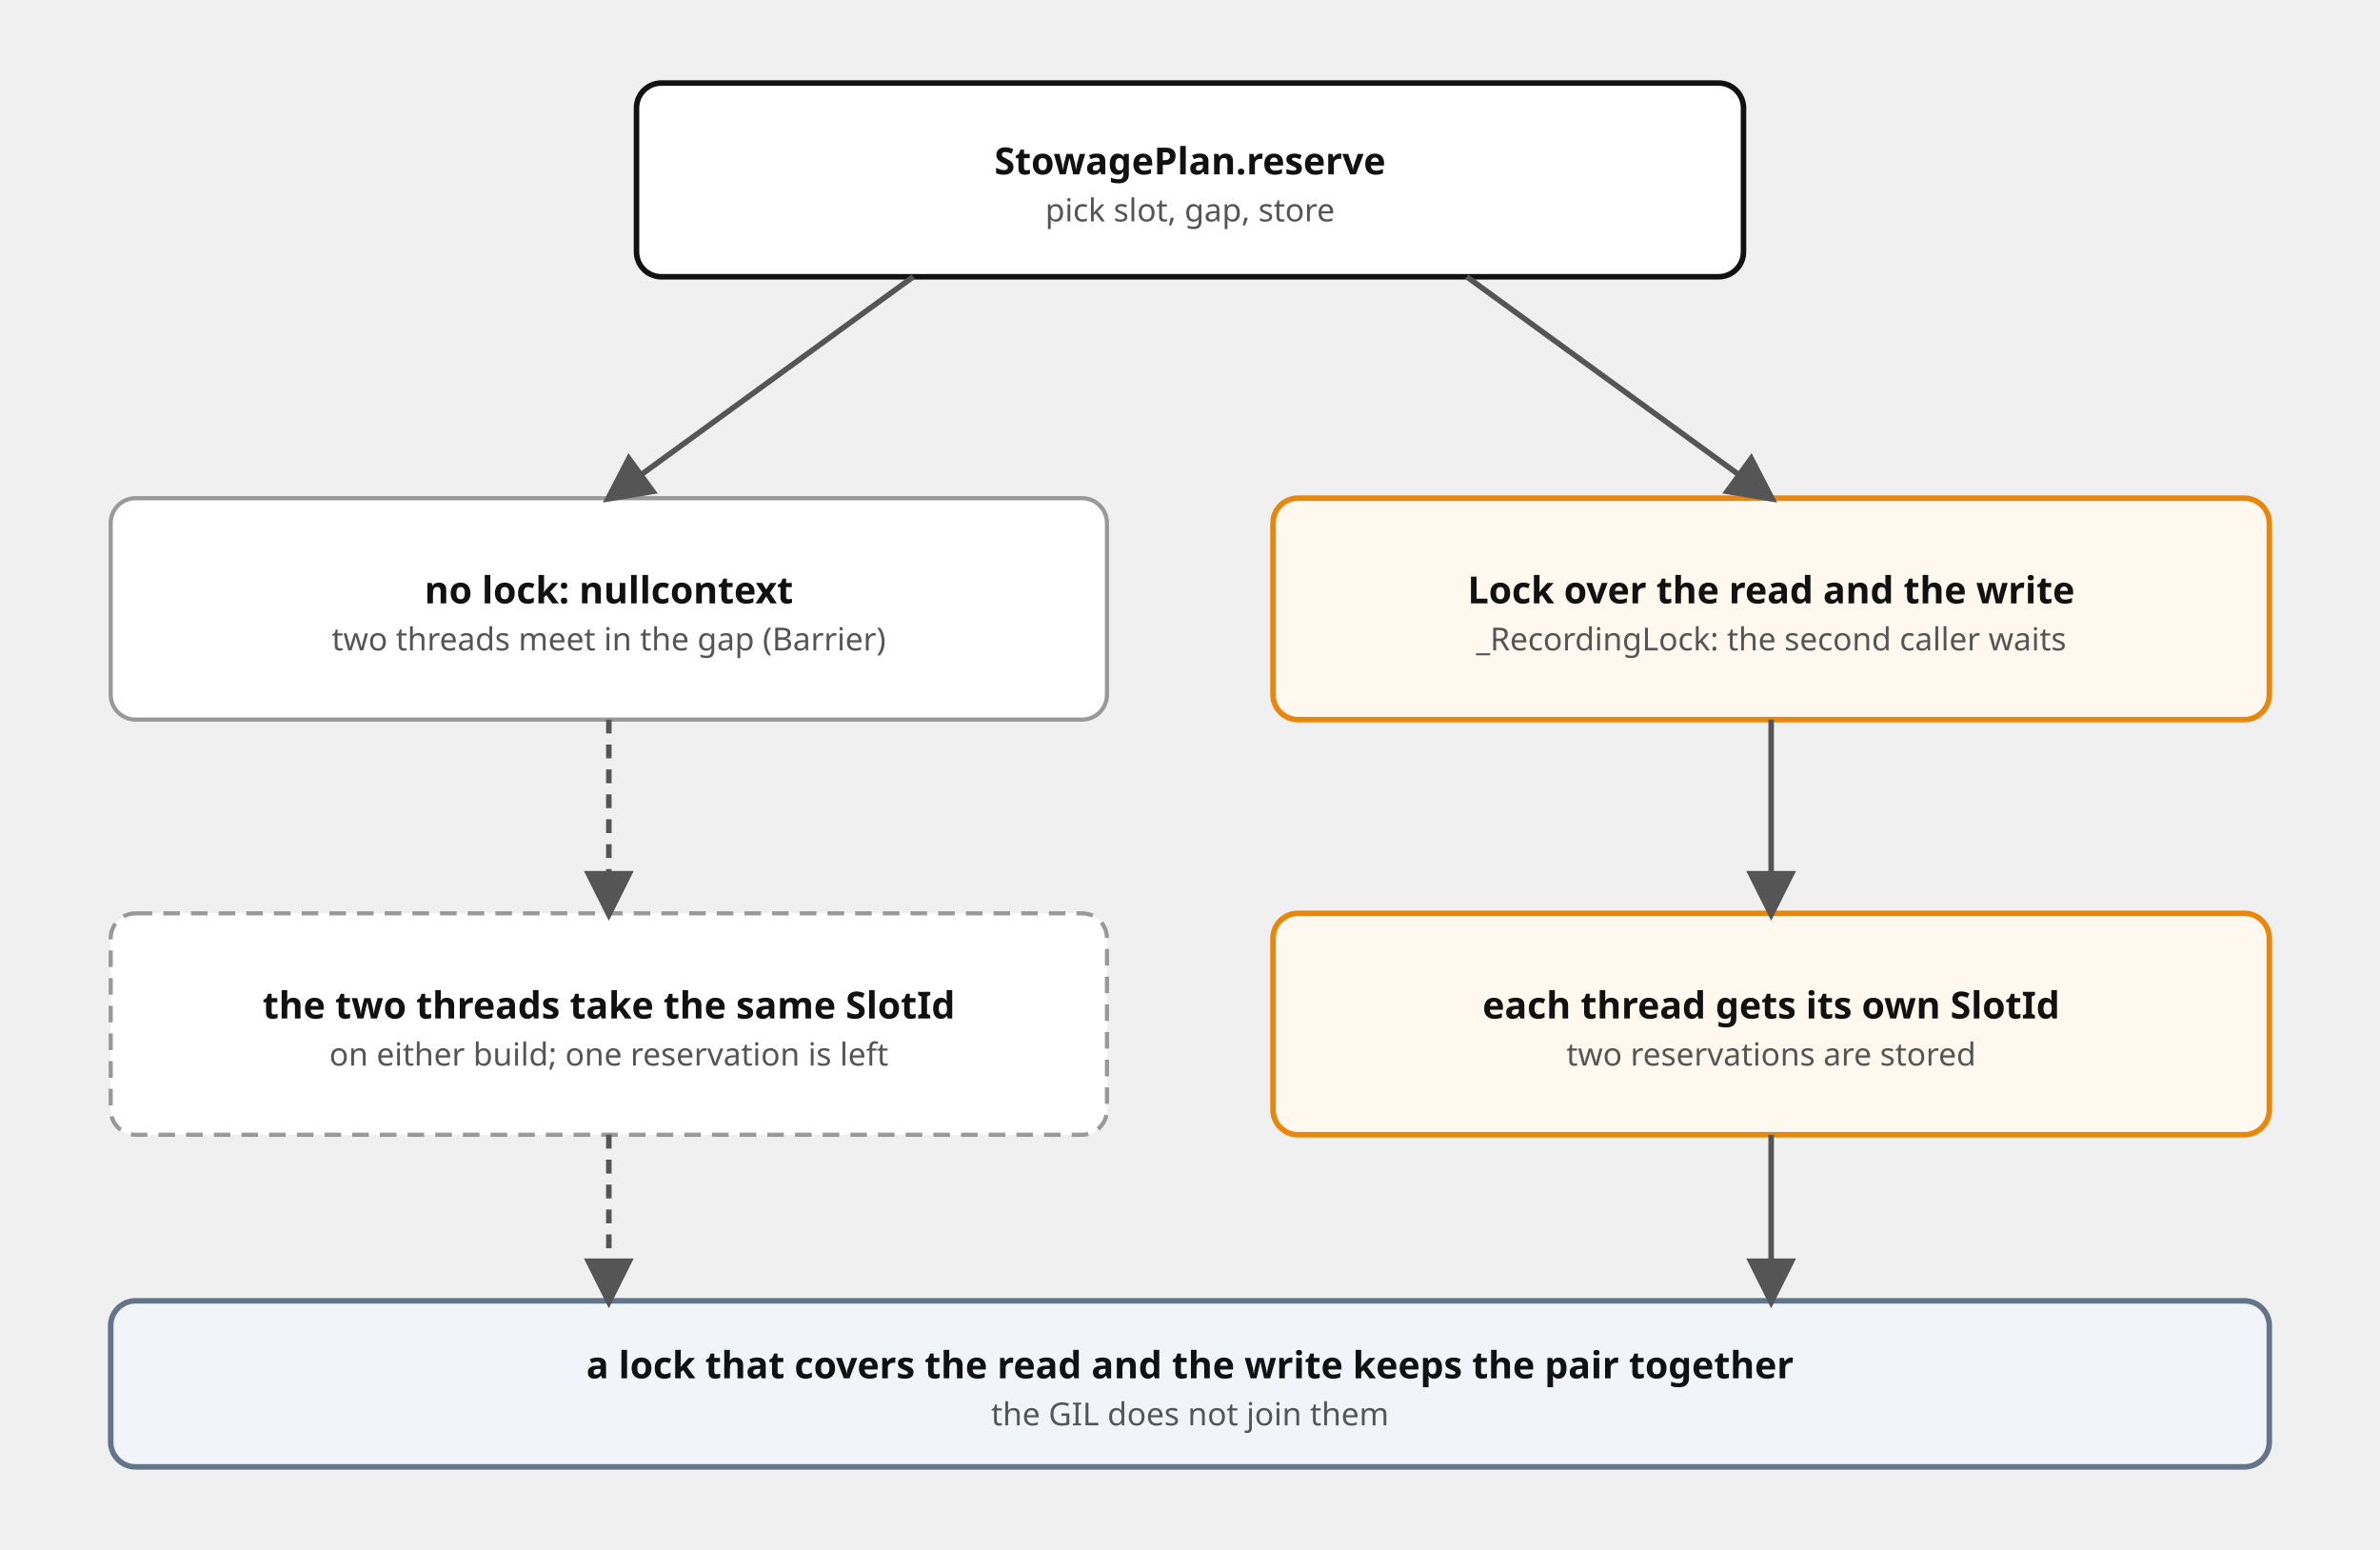
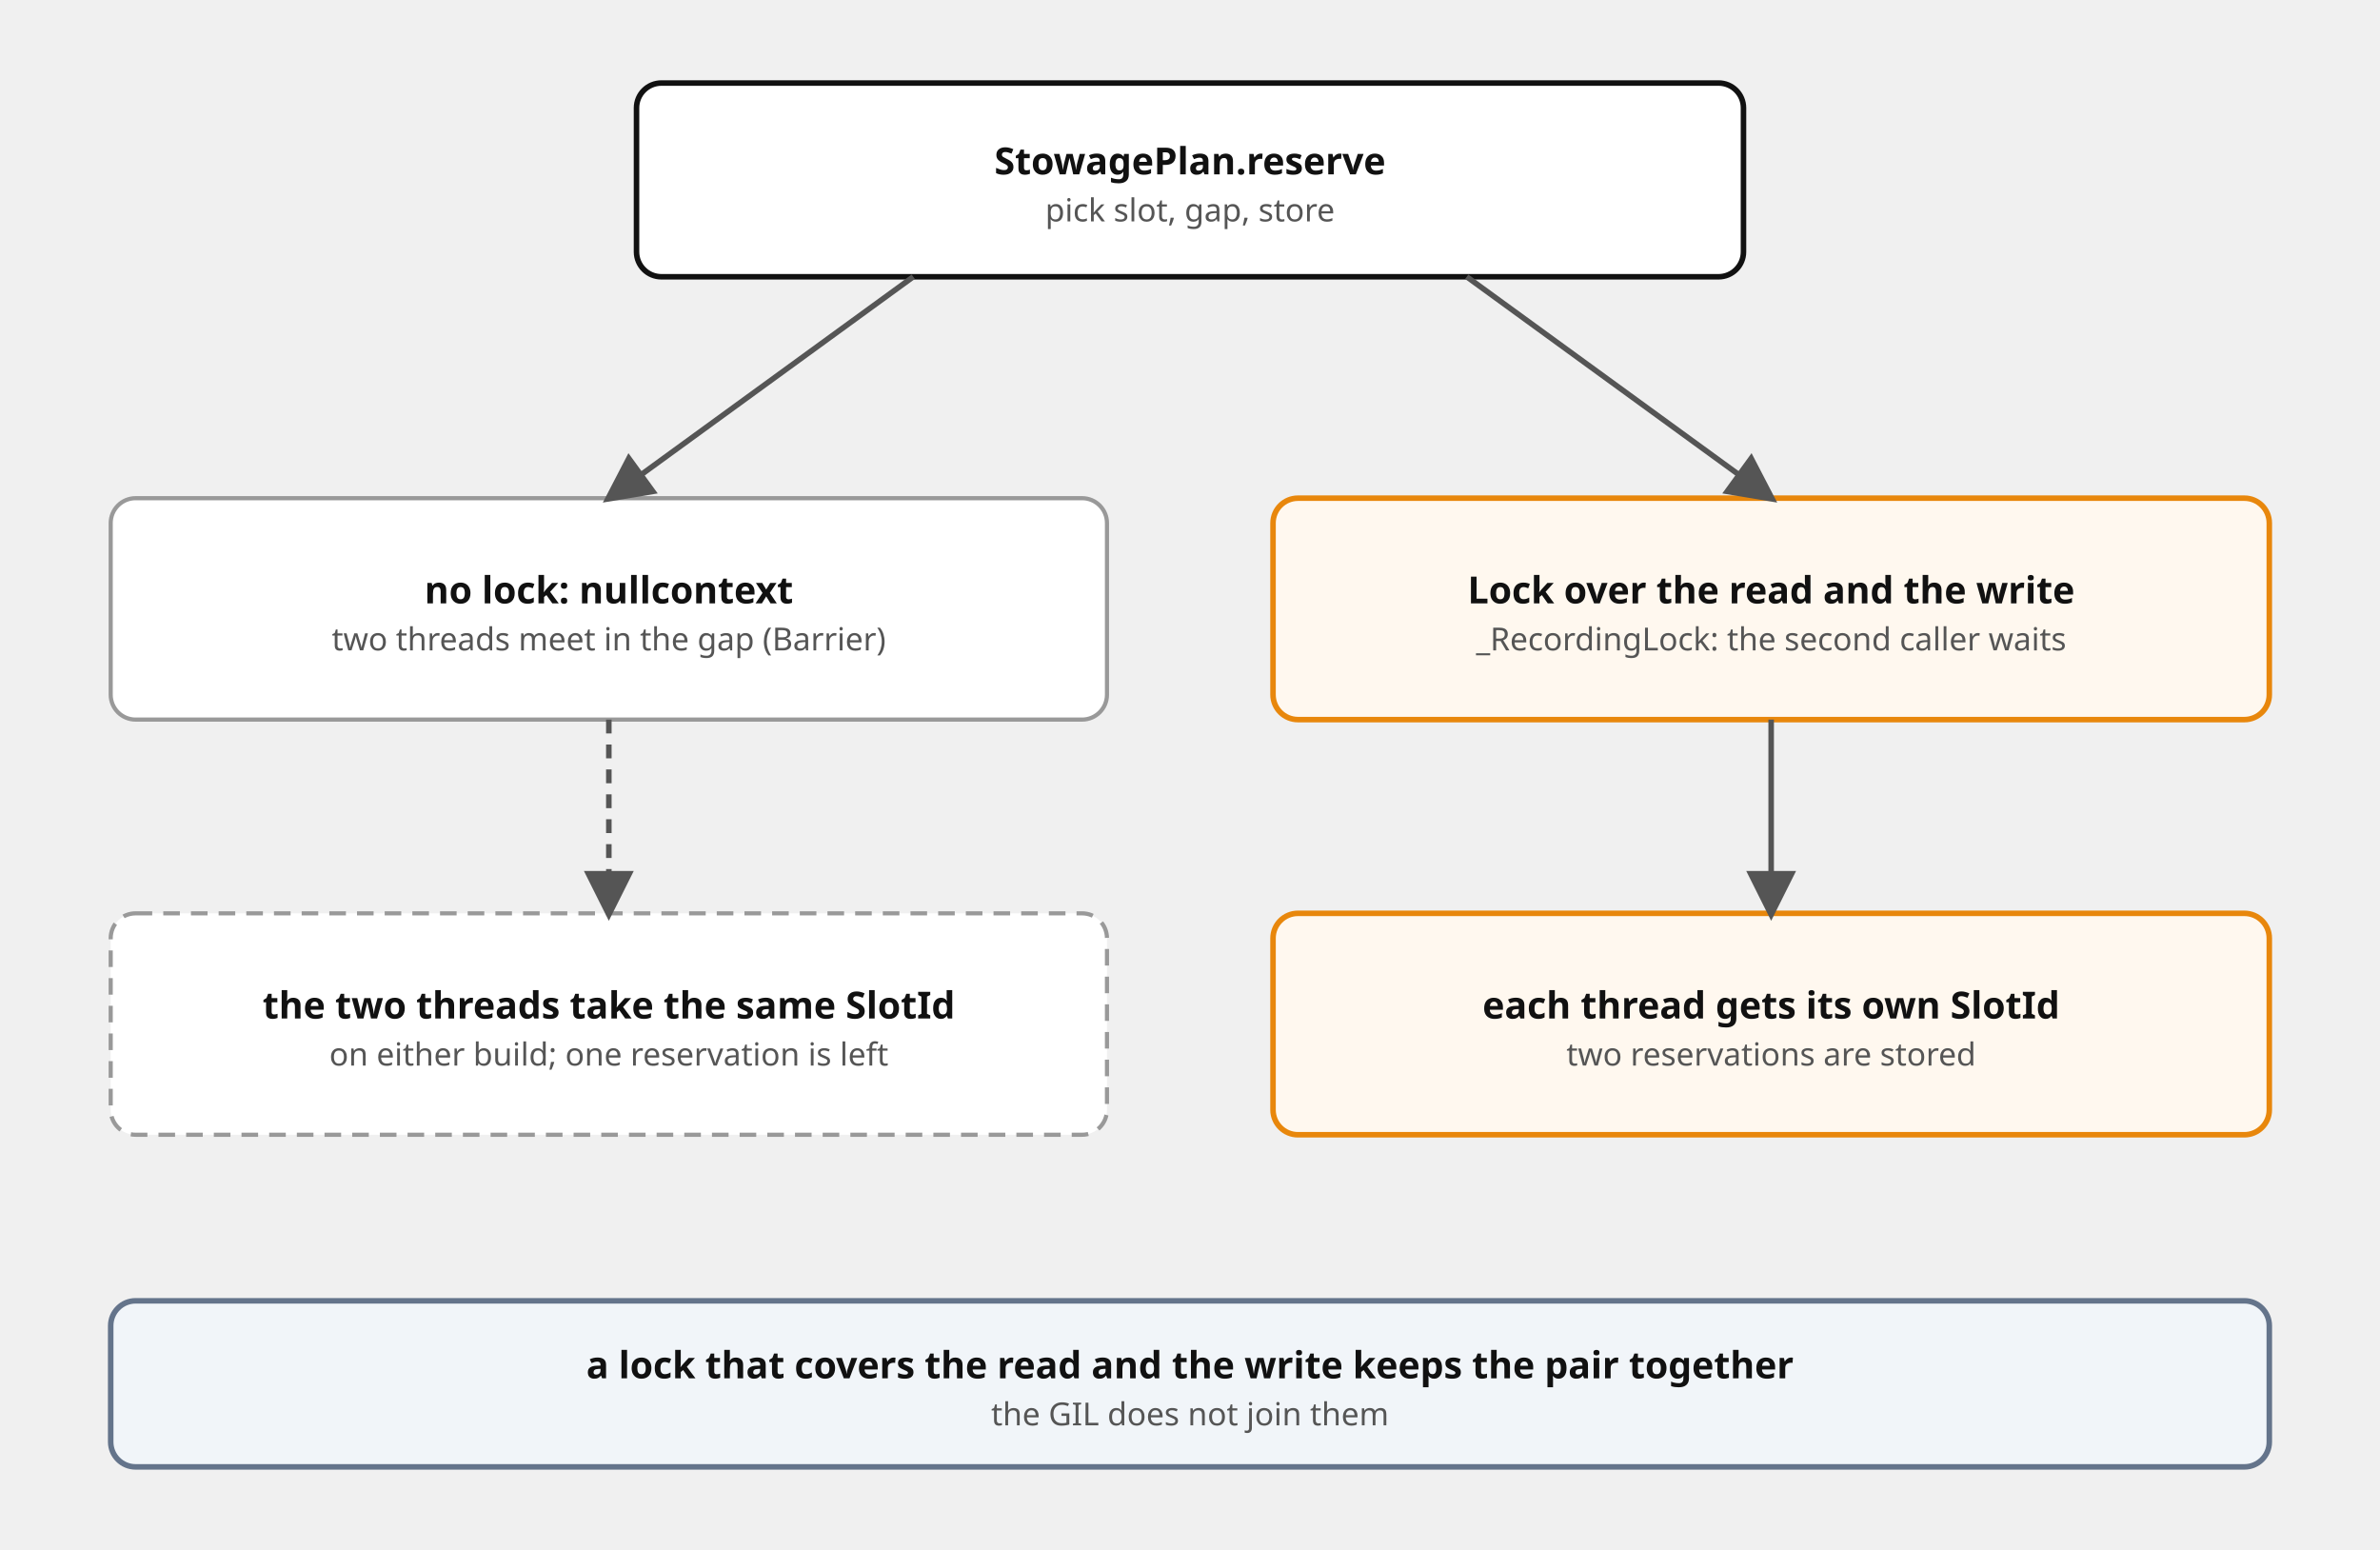
<svg xmlns="http://www.w3.org/2000/svg" viewBox="0 0 860 560" font-family="'Red Hat Text', system-ui, sans-serif" role="img">
  <defs>
    <marker id="a" viewBox="0 0 10 10" refX="8.5" refY="5" markerWidth="9" markerHeight="9" orient="auto-start-reverse">
      <path d="M0,0 L10,5 L0,10 z" fill="#555" />
    </marker>
    <marker id="am" viewBox="0 0 10 10" refX="8.5" refY="5" markerWidth="9" markerHeight="9" orient="auto-start-reverse">
      <path d="M0,0 L10,5 L0,10 z" fill="#b8650a" />
    </marker>
  </defs>
  <rect x="230" y="30" width="400" height="70" rx="9" fill="#ffffff" stroke="#111111" stroke-width="2" />
  <text x="430.0" y="63.0" font-size="13.5" font-weight="700" fill="#111111" text-anchor="middle">StowagePlan.reserve</text>
  <text x="430.0" y="80.0" font-size="11.5" fill="#555555" text-anchor="middle">pick slot, gap, store</text>
  <rect x="40" y="180" width="360" height="80" rx="9" fill="#ffffff" stroke="#999999" stroke-width="1.5" />
  <text x="220.0" y="218.0" font-size="13.5" font-weight="700" fill="#111111" text-anchor="middle">no lock: nullcontext</text>
  <text x="220.0" y="235.0" font-size="11.5" fill="#555555" text-anchor="middle">two threads meet in the gap (Barrier)</text>
  <rect x="460" y="180" width="360" height="80" rx="9" fill="#fff8ef" stroke="#e8870c" stroke-width="2" />
  <text x="640.0" y="218.0" font-size="13.5" font-weight="700" fill="#111111" text-anchor="middle">Lock over the read and the write</text>
  <text x="640.0" y="235.0" font-size="11.5" fill="#555555" text-anchor="middle">_RecordingLock: the second caller waits</text>
  <rect x="40" y="330" width="360" height="80" rx="9" fill="#ffffff" stroke="#999999" stroke-width="1.5" stroke-dasharray="6 4" />
  <text x="220.0" y="368.0" font-size="13.5" font-weight="700" fill="#111111" text-anchor="middle">the two threads take the same SlotId</text>
  <text x="220.0" y="385.0" font-size="11.5" fill="#555555" text-anchor="middle">on either build; one reservation is left</text>
  <rect x="460" y="330" width="360" height="80" rx="9" fill="#fff8ef" stroke="#e8870c" stroke-width="2" />
  <text x="640.0" y="368.0" font-size="13.5" font-weight="700" fill="#111111" text-anchor="middle">each thread gets its own SlotId</text>
  <text x="640.0" y="385.0" font-size="11.5" fill="#555555" text-anchor="middle">two reservations are stored</text>
  <rect x="40" y="470" width="780" height="60" rx="9" fill="#f1f5f9" stroke="#64748b" stroke-width="2" />
  <text x="430.0" y="498.0" font-size="13.5" font-weight="700" fill="#111111" text-anchor="middle">a lock that covers the read and the write keeps the pair together</text>
  <text x="430.0" y="515.0" font-size="11.5" fill="#555555" text-anchor="middle">the GIL does not join them</text>
  <path d="M330,100 L220,180" fill="none" stroke="#555" stroke-width="2" marker-end="url(#a)" />
  <path d="M530,100 L640,180" fill="none" stroke="#555" stroke-width="2" marker-end="url(#a)" />
  <path d="M220,260 L220,330" fill="none" stroke="#555" stroke-width="2" stroke-dasharray="5 4" marker-end="url(#a)" />
  <path d="M640,260 L640,330" fill="none" stroke="#555" stroke-width="2" marker-end="url(#a)" />
-   <path d="M220,410 L220,470" fill="none" stroke="#555" stroke-width="2" stroke-dasharray="5 4" marker-end="url(#a)" />
-   <path d="M640,410 L640,470" fill="none" stroke="#555" stroke-width="2" marker-end="url(#a)" />
</svg>
